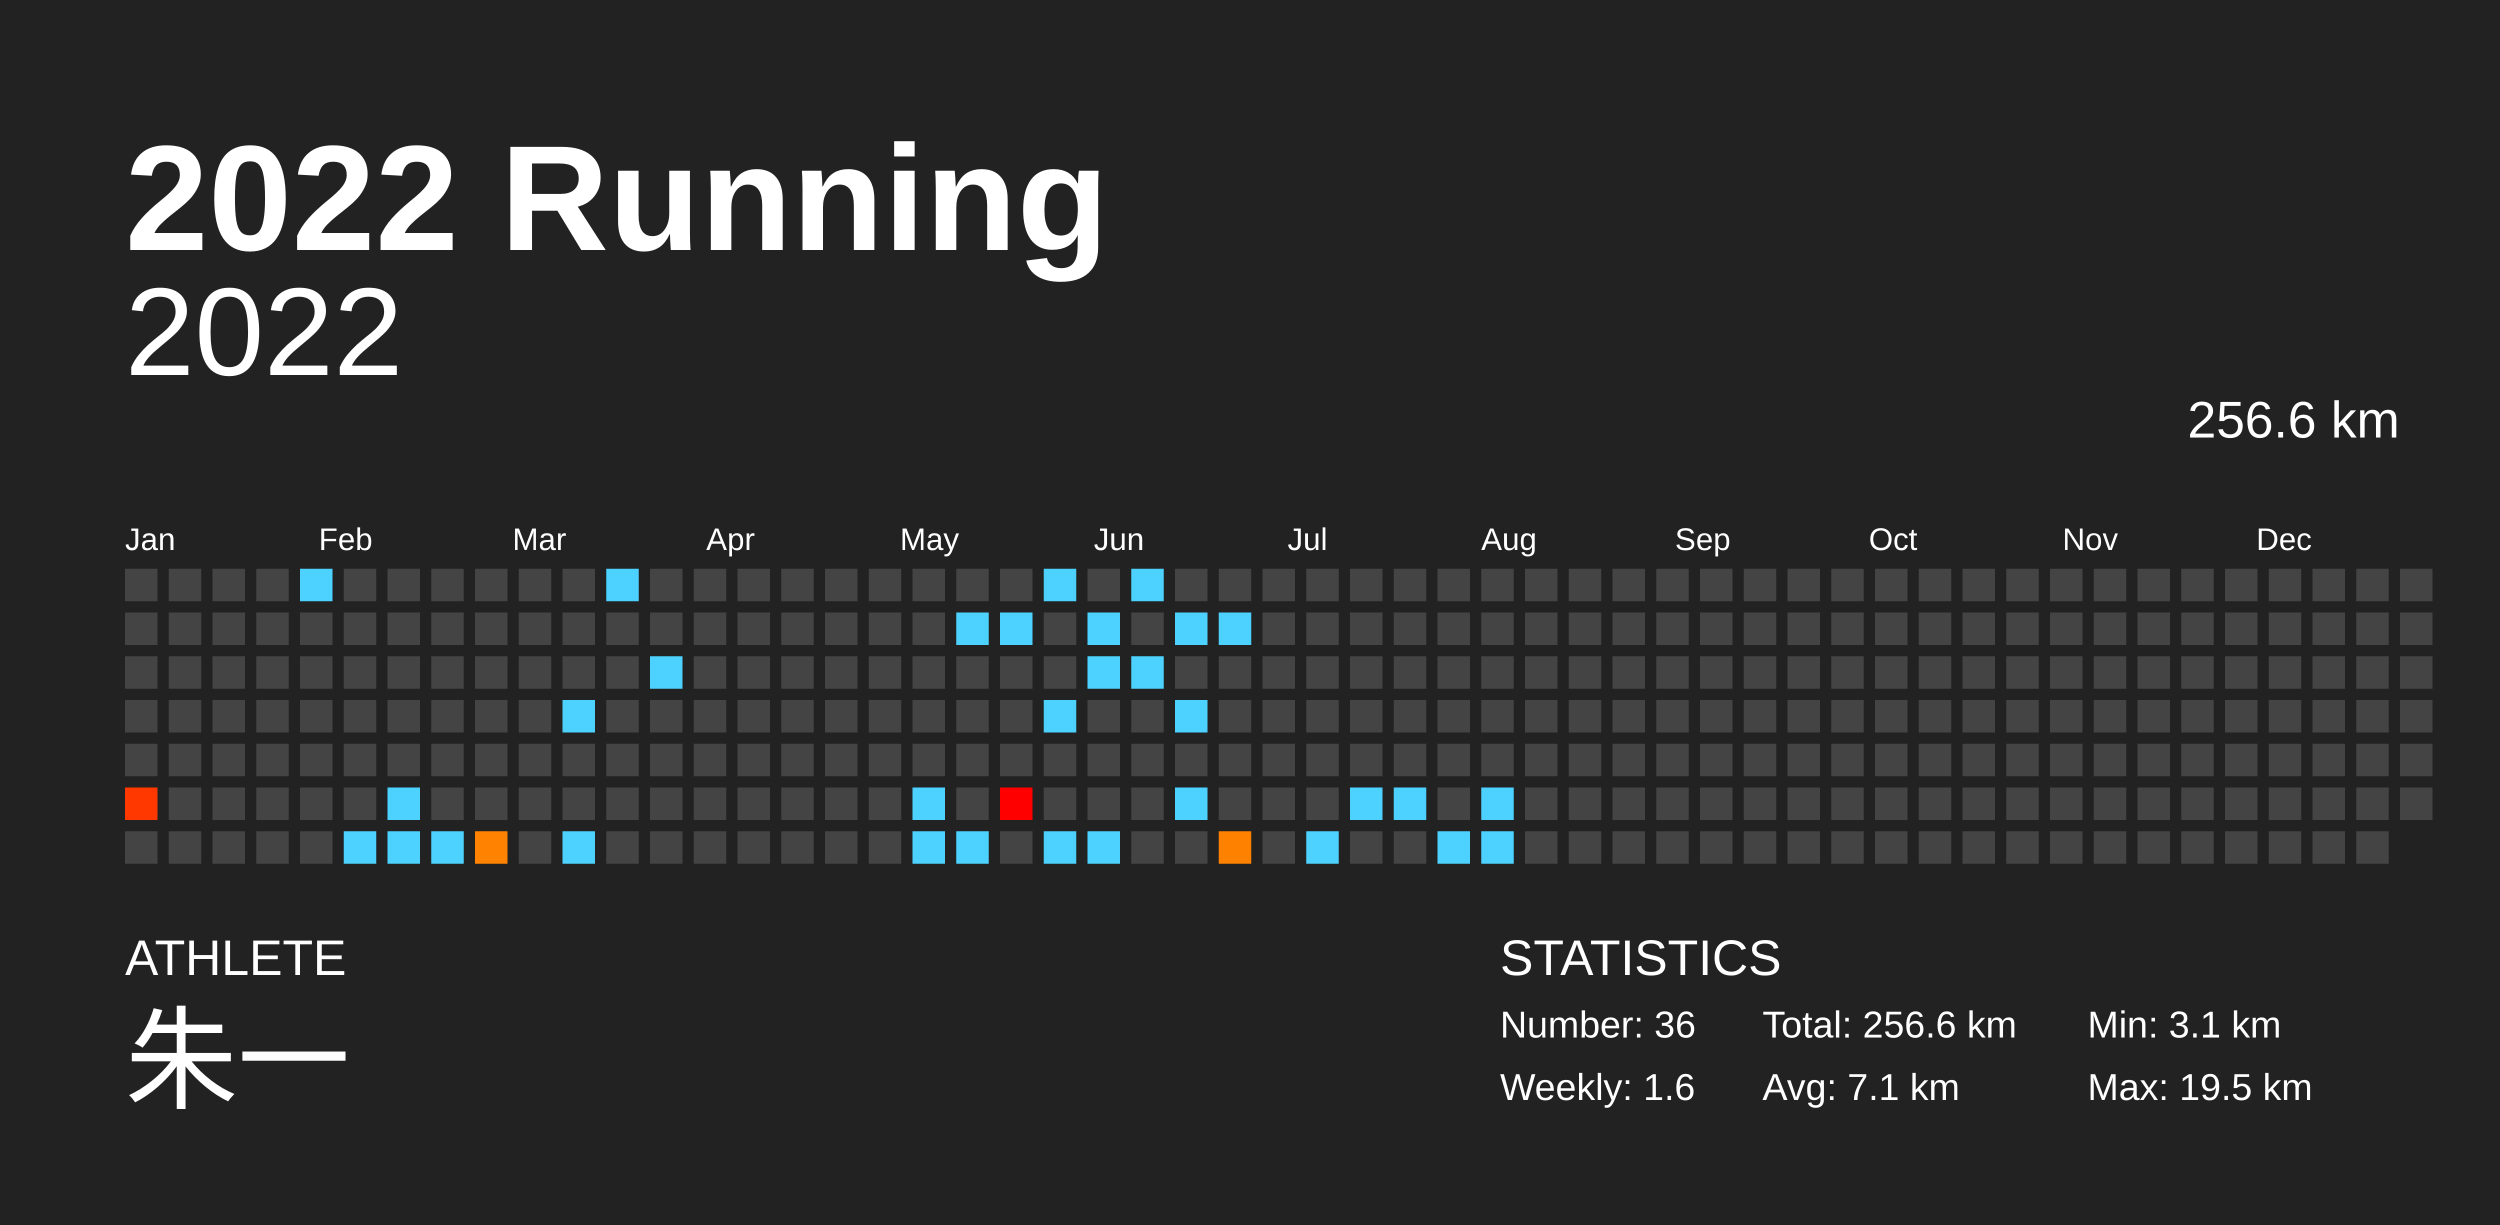
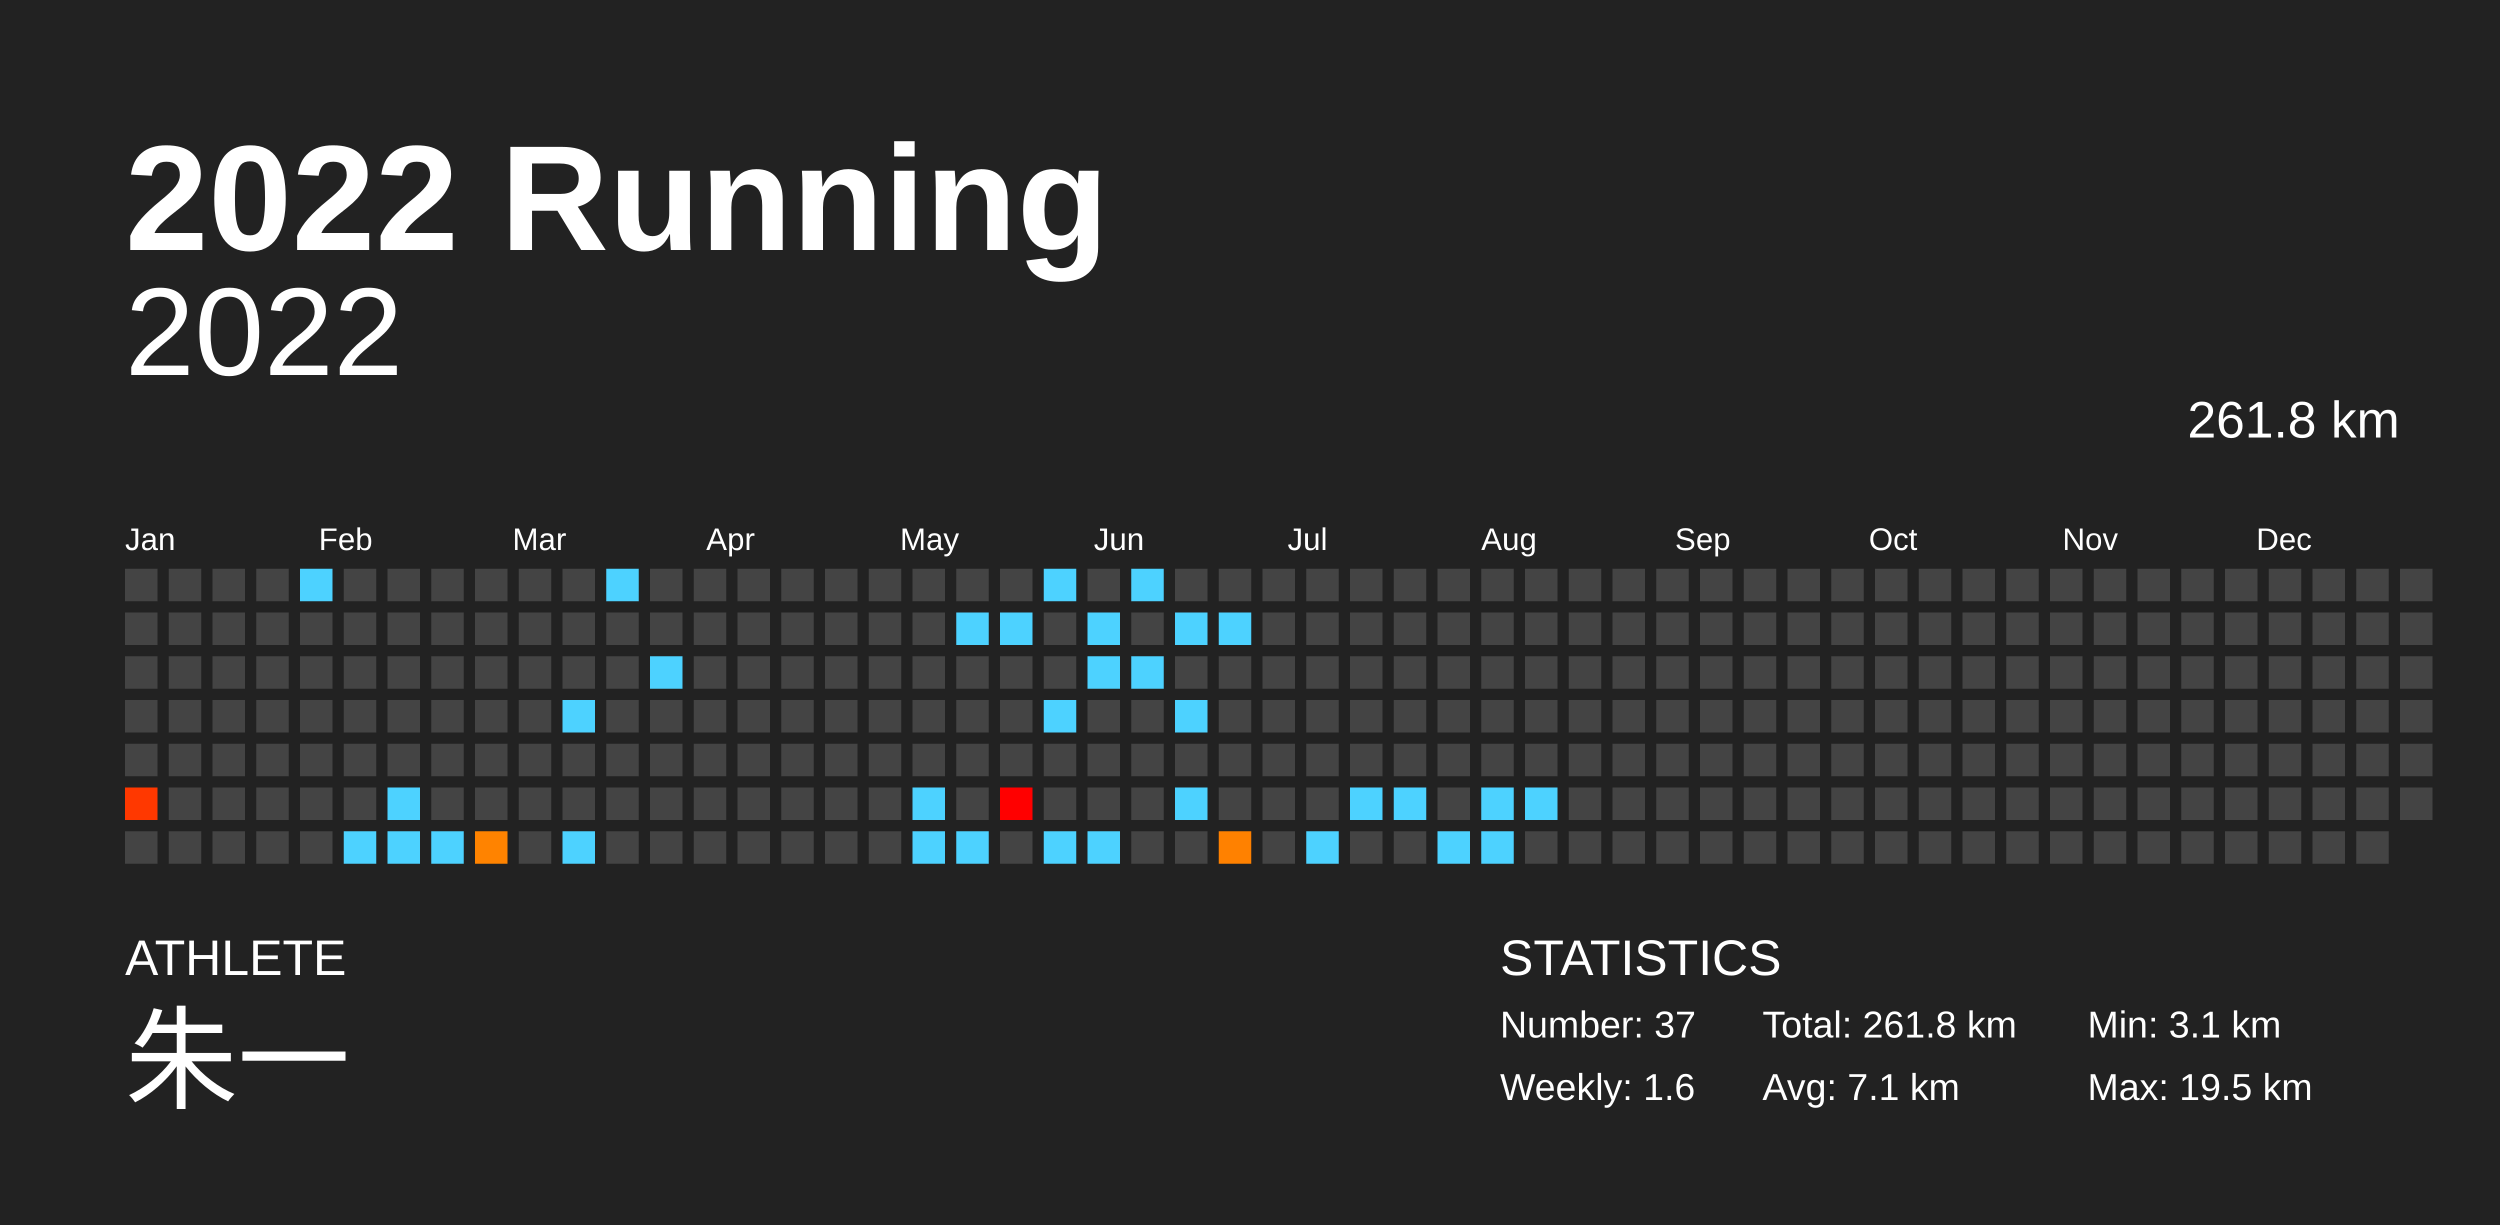
<svg xmlns="http://www.w3.org/2000/svg" baseProfile="full" height="98mm" version="1.1" viewBox="0,0,200,98" width="200mm">
  <defs />
  <rect fill="#222222" height="98" width="200" x="0" y="0" />
  <text fill="#FFFFFF" style="font-size:12px; font-family:Arial; font-weight:bold;" x="10" y="20">2022 Running</text>
  <text fill="#FFFFFF" style="font-size:4px; font-family:Arial" x="10" y="78">ATHLETE</text>
  <text fill="#FFFFFF" style="font-size:9px; font-family:Arial" x="10" y="88">朱一</text>
  <text fill="#FFFFFF" style="font-size:4px; font-family:Arial" x="120" y="78">STATISTICS</text>
-   <text fill="#FFFFFF" style="font-size:3px; font-family:Arial" x="120" y="83">Number: 36</text>
+   <text fill="#FFFFFF" style="font-size:3px; font-family:Arial" x="120" y="83">Number: 37</text>
  <text fill="#FFFFFF" style="font-size:3px; font-family:Arial" x="120" y="88">Weekly: 1.6</text>
-   <text fill="#FFFFFF" style="font-size:3px; font-family:Arial" x="141" y="83">Total: 256.6 km</text>
+   <text fill="#FFFFFF" style="font-size:3px; font-family:Arial" x="141" y="83">Total: 261.8 km</text>
  <text fill="#FFFFFF" style="font-size:3px; font-family:Arial" x="141" y="88">Avg: 7.1 km</text>
  <text fill="#FFFFFF" style="font-size:3px; font-family:Arial" x="167" y="83">Min: 3.1 km</text>
  <text fill="#FFFFFF" style="font-size:3px; font-family:Arial" x="167" y="88">Max: 19.5 km</text>
  <text alignment-baseline="hanging" fill="#FFFFFF" style="font-size:10.0px; font-family:Arial;" x="10" y="30">2022</text>
-   <text alignment-baseline="hanging" fill="#FFFFFF" style="font-size:4.125px; font-family:Arial;" x="175" y="35">256.6 km</text>
+   <text alignment-baseline="hanging" fill="#FFFFFF" style="font-size:4.125px; font-family:Arial;" x="175" y="35">261.8 km</text>
  <text fill="#FFFFFF" style="font-size:2.5px; font-family:Arial" x="10.0" y="44">Jan</text>
  <text fill="#FFFFFF" style="font-size:2.5px; font-family:Arial" x="25.5" y="44">Feb</text>
  <text fill="#FFFFFF" style="font-size:2.5px; font-family:Arial" x="41.0" y="44">Mar</text>
  <text fill="#FFFFFF" style="font-size:2.5px; font-family:Arial" x="56.5" y="44">Apr</text>
  <text fill="#FFFFFF" style="font-size:2.5px; font-family:Arial" x="72.0" y="44">May</text>
  <text fill="#FFFFFF" style="font-size:2.5px; font-family:Arial" x="87.5" y="44">Jun</text>
  <text fill="#FFFFFF" style="font-size:2.5px; font-family:Arial" x="103.0" y="44">Jul</text>
  <text fill="#FFFFFF" style="font-size:2.5px; font-family:Arial" x="118.5" y="44">Aug</text>
  <text fill="#FFFFFF" style="font-size:2.5px; font-family:Arial" x="134.0" y="44">Sep</text>
  <text fill="#FFFFFF" style="font-size:2.5px; font-family:Arial" x="149.5" y="44">Oct</text>
  <text fill="#FFFFFF" style="font-size:2.5px; font-family:Arial" x="165.0" y="44">Nov</text>
  <text fill="#FFFFFF" style="font-size:2.5px; font-family:Arial" x="180.5" y="44">Dec</text>
  <rect fill="#444444" height="2.6" width="2.6" x="10.0" y="45.5" />
  <rect fill="#444444" height="2.6" width="2.6" x="10.0" y="49.0" />
  <rect fill="#444444" height="2.6" width="2.6" x="10.0" y="52.5" />
  <rect fill="#444444" height="2.6" width="2.6" x="10.0" y="56.0" />
  <rect fill="#444444" height="2.6" width="2.6" x="10.0" y="59.5" />
  <rect fill="#ff3800" height="2.6" width="2.6" x="10.0" y="63.0" />
  <rect fill="#444444" height="2.6" width="2.6" x="10.0" y="66.5" />
  <rect fill="#444444" height="2.6" width="2.6" x="13.5" y="45.5" />
  <rect fill="#444444" height="2.6" width="2.6" x="13.5" y="49.0" />
  <rect fill="#444444" height="2.6" width="2.6" x="13.5" y="52.5" />
  <rect fill="#444444" height="2.6" width="2.6" x="13.5" y="56.0" />
  <rect fill="#444444" height="2.6" width="2.6" x="13.5" y="59.5" />
  <rect fill="#444444" height="2.6" width="2.6" x="13.5" y="63.0" />
  <rect fill="#444444" height="2.6" width="2.6" x="13.5" y="66.5" />
  <rect fill="#444444" height="2.6" width="2.6" x="17.0" y="45.5" />
  <rect fill="#444444" height="2.6" width="2.6" x="17.0" y="49.0" />
  <rect fill="#444444" height="2.6" width="2.6" x="17.0" y="52.5" />
  <rect fill="#444444" height="2.6" width="2.6" x="17.0" y="56.0" />
  <rect fill="#444444" height="2.6" width="2.6" x="17.0" y="59.5" />
  <rect fill="#444444" height="2.6" width="2.6" x="17.0" y="63.0" />
  <rect fill="#444444" height="2.6" width="2.6" x="17.0" y="66.5" />
  <rect fill="#444444" height="2.6" width="2.6" x="20.5" y="45.5" />
  <rect fill="#444444" height="2.6" width="2.6" x="20.5" y="49.0" />
  <rect fill="#444444" height="2.6" width="2.6" x="20.5" y="52.5" />
  <rect fill="#444444" height="2.6" width="2.6" x="20.5" y="56.0" />
  <rect fill="#444444" height="2.6" width="2.6" x="20.5" y="59.5" />
  <rect fill="#444444" height="2.6" width="2.6" x="20.5" y="63.0" />
  <rect fill="#444444" height="2.6" width="2.6" x="20.5" y="66.5" />
  <rect fill="#4dd2ff" height="2.6" width="2.6" x="24.0" y="45.5" />
  <rect fill="#444444" height="2.6" width="2.6" x="24.0" y="49.0" />
  <rect fill="#444444" height="2.6" width="2.6" x="24.0" y="52.5" />
  <rect fill="#444444" height="2.6" width="2.6" x="24.0" y="56.0" />
  <rect fill="#444444" height="2.6" width="2.6" x="24.0" y="59.5" />
  <rect fill="#444444" height="2.6" width="2.6" x="24.0" y="63.0" />
  <rect fill="#444444" height="2.6" width="2.6" x="24.0" y="66.5" />
  <rect fill="#444444" height="2.6" width="2.6" x="27.5" y="45.5" />
  <rect fill="#444444" height="2.6" width="2.6" x="27.5" y="49.0" />
  <rect fill="#444444" height="2.6" width="2.6" x="27.5" y="52.5" />
  <rect fill="#444444" height="2.6" width="2.6" x="27.5" y="56.0" />
  <rect fill="#444444" height="2.6" width="2.6" x="27.5" y="59.5" />
  <rect fill="#444444" height="2.6" width="2.6" x="27.5" y="63.0" />
  <rect fill="#4dd2ff" height="2.6" width="2.6" x="27.5" y="66.5" />
  <rect fill="#444444" height="2.6" width="2.6" x="31.0" y="45.5" />
  <rect fill="#444444" height="2.6" width="2.6" x="31.0" y="49.0" />
  <rect fill="#444444" height="2.6" width="2.6" x="31.0" y="52.5" />
  <rect fill="#444444" height="2.6" width="2.6" x="31.0" y="56.0" />
  <rect fill="#444444" height="2.6" width="2.6" x="31.0" y="59.5" />
  <rect fill="#4dd2ff" height="2.6" width="2.6" x="31.0" y="63.0" />
  <rect fill="#4dd2ff" height="2.6" width="2.6" x="31.0" y="66.5" />
  <rect fill="#444444" height="2.6" width="2.6" x="34.5" y="45.5" />
  <rect fill="#444444" height="2.6" width="2.6" x="34.5" y="49.0" />
  <rect fill="#444444" height="2.6" width="2.6" x="34.5" y="52.5" />
  <rect fill="#444444" height="2.6" width="2.6" x="34.5" y="56.0" />
  <rect fill="#444444" height="2.6" width="2.6" x="34.5" y="59.5" />
  <rect fill="#444444" height="2.6" width="2.6" x="34.5" y="63.0" />
  <rect fill="#4dd2ff" height="2.6" width="2.6" x="34.5" y="66.5" />
  <rect fill="#444444" height="2.6" width="2.6" x="38.0" y="45.5" />
  <rect fill="#444444" height="2.6" width="2.6" x="38.0" y="49.0" />
  <rect fill="#444444" height="2.6" width="2.6" x="38.0" y="52.5" />
  <rect fill="#444444" height="2.6" width="2.6" x="38.0" y="56.0" />
  <rect fill="#444444" height="2.6" width="2.6" x="38.0" y="59.5" />
  <rect fill="#444444" height="2.6" width="2.6" x="38.0" y="63.0" />
  <rect fill="#ff8300" height="2.6" width="2.6" x="38.0" y="66.5" />
  <rect fill="#444444" height="2.6" width="2.6" x="41.5" y="45.5" />
  <rect fill="#444444" height="2.6" width="2.6" x="41.5" y="49.0" />
  <rect fill="#444444" height="2.6" width="2.6" x="41.5" y="52.5" />
  <rect fill="#444444" height="2.6" width="2.6" x="41.5" y="56.0" />
  <rect fill="#444444" height="2.6" width="2.6" x="41.5" y="59.5" />
  <rect fill="#444444" height="2.6" width="2.6" x="41.5" y="63.0" />
  <rect fill="#444444" height="2.6" width="2.6" x="41.5" y="66.5" />
  <rect fill="#444444" height="2.6" width="2.6" x="45.0" y="45.5" />
  <rect fill="#444444" height="2.6" width="2.6" x="45.0" y="49.0" />
  <rect fill="#444444" height="2.6" width="2.6" x="45.0" y="52.5" />
  <rect fill="#4dd2ff" height="2.6" width="2.6" x="45.0" y="56.0" />
  <rect fill="#444444" height="2.6" width="2.6" x="45.0" y="59.5" />
  <rect fill="#444444" height="2.6" width="2.6" x="45.0" y="63.0" />
  <rect fill="#4dd2ff" height="2.6" width="2.6" x="45.0" y="66.5" />
  <rect fill="#4dd2ff" height="2.6" width="2.6" x="48.5" y="45.5" />
  <rect fill="#444444" height="2.6" width="2.6" x="48.5" y="49.0" />
  <rect fill="#444444" height="2.6" width="2.6" x="48.5" y="52.5" />
  <rect fill="#444444" height="2.6" width="2.6" x="48.5" y="56.0" />
  <rect fill="#444444" height="2.6" width="2.6" x="48.5" y="59.5" />
  <rect fill="#444444" height="2.6" width="2.6" x="48.5" y="63.0" />
  <rect fill="#444444" height="2.6" width="2.6" x="48.5" y="66.5" />
  <rect fill="#444444" height="2.6" width="2.6" x="52.0" y="45.5" />
  <rect fill="#444444" height="2.6" width="2.6" x="52.0" y="49.0" />
  <rect fill="#4dd2ff" height="2.6" width="2.6" x="52.0" y="52.5" />
  <rect fill="#444444" height="2.6" width="2.6" x="52.0" y="56.0" />
  <rect fill="#444444" height="2.6" width="2.6" x="52.0" y="59.5" />
  <rect fill="#444444" height="2.6" width="2.6" x="52.0" y="63.0" />
  <rect fill="#444444" height="2.6" width="2.6" x="52.0" y="66.5" />
  <rect fill="#444444" height="2.6" width="2.6" x="55.5" y="45.5" />
  <rect fill="#444444" height="2.6" width="2.6" x="55.5" y="49.0" />
  <rect fill="#444444" height="2.6" width="2.6" x="55.5" y="52.5" />
  <rect fill="#444444" height="2.6" width="2.6" x="55.5" y="56.0" />
  <rect fill="#444444" height="2.6" width="2.6" x="55.5" y="59.5" />
  <rect fill="#444444" height="2.6" width="2.6" x="55.5" y="63.0" />
  <rect fill="#444444" height="2.6" width="2.6" x="55.5" y="66.5" />
  <rect fill="#444444" height="2.6" width="2.6" x="59.0" y="45.5" />
  <rect fill="#444444" height="2.6" width="2.6" x="59.0" y="49.0" />
  <rect fill="#444444" height="2.6" width="2.6" x="59.0" y="52.5" />
  <rect fill="#444444" height="2.6" width="2.6" x="59.0" y="56.0" />
  <rect fill="#444444" height="2.6" width="2.6" x="59.0" y="59.5" />
  <rect fill="#444444" height="2.6" width="2.6" x="59.0" y="63.0" />
  <rect fill="#444444" height="2.6" width="2.6" x="59.0" y="66.5" />
  <rect fill="#444444" height="2.6" width="2.6" x="62.5" y="45.5" />
  <rect fill="#444444" height="2.6" width="2.6" x="62.5" y="49.0" />
  <rect fill="#444444" height="2.6" width="2.6" x="62.5" y="52.5" />
  <rect fill="#444444" height="2.6" width="2.6" x="62.5" y="56.0" />
  <rect fill="#444444" height="2.6" width="2.6" x="62.5" y="59.5" />
  <rect fill="#444444" height="2.6" width="2.6" x="62.5" y="63.0" />
  <rect fill="#444444" height="2.6" width="2.6" x="62.5" y="66.5" />
  <rect fill="#444444" height="2.6" width="2.6" x="66.0" y="45.5" />
  <rect fill="#444444" height="2.6" width="2.6" x="66.0" y="49.0" />
  <rect fill="#444444" height="2.6" width="2.6" x="66.0" y="52.5" />
  <rect fill="#444444" height="2.6" width="2.6" x="66.0" y="56.0" />
  <rect fill="#444444" height="2.6" width="2.6" x="66.0" y="59.5" />
  <rect fill="#444444" height="2.6" width="2.6" x="66.0" y="63.0" />
  <rect fill="#444444" height="2.6" width="2.6" x="66.0" y="66.5" />
  <rect fill="#444444" height="2.6" width="2.6" x="69.5" y="45.5" />
  <rect fill="#444444" height="2.6" width="2.6" x="69.5" y="49.0" />
  <rect fill="#444444" height="2.6" width="2.6" x="69.5" y="52.5" />
  <rect fill="#444444" height="2.6" width="2.6" x="69.5" y="56.0" />
  <rect fill="#444444" height="2.6" width="2.6" x="69.5" y="59.5" />
  <rect fill="#444444" height="2.6" width="2.6" x="69.5" y="63.0" />
  <rect fill="#444444" height="2.6" width="2.6" x="69.5" y="66.5" />
  <rect fill="#444444" height="2.6" width="2.6" x="73.0" y="45.5" />
  <rect fill="#444444" height="2.6" width="2.6" x="73.0" y="49.0" />
  <rect fill="#444444" height="2.6" width="2.6" x="73.0" y="52.5" />
  <rect fill="#444444" height="2.6" width="2.6" x="73.0" y="56.0" />
  <rect fill="#444444" height="2.6" width="2.6" x="73.0" y="59.5" />
  <rect fill="#4dd2ff" height="2.6" width="2.6" x="73.0" y="63.0" />
  <rect fill="#4dd2ff" height="2.6" width="2.6" x="73.0" y="66.5" />
  <rect fill="#444444" height="2.6" width="2.6" x="76.5" y="45.5" />
  <rect fill="#4dd2ff" height="2.6" width="2.6" x="76.5" y="49.0" />
  <rect fill="#444444" height="2.6" width="2.6" x="76.5" y="52.5" />
  <rect fill="#444444" height="2.6" width="2.6" x="76.5" y="56.0" />
  <rect fill="#444444" height="2.6" width="2.6" x="76.5" y="59.5" />
  <rect fill="#444444" height="2.6" width="2.6" x="76.5" y="63.0" />
  <rect fill="#4dd2ff" height="2.6" width="2.6" x="76.5" y="66.5" />
  <rect fill="#444444" height="2.6" width="2.6" x="80.0" y="45.5" />
  <rect fill="#4dd2ff" height="2.6" width="2.6" x="80.0" y="49.0" />
  <rect fill="#444444" height="2.6" width="2.6" x="80.0" y="52.5" />
  <rect fill="#444444" height="2.6" width="2.6" x="80.0" y="56.0" />
  <rect fill="#444444" height="2.6" width="2.6" x="80.0" y="59.5" />
  <rect fill="#ff0000" height="2.6" width="2.6" x="80.0" y="63.0" />
  <rect fill="#444444" height="2.6" width="2.6" x="80.0" y="66.5" />
  <rect fill="#4dd2ff" height="2.6" width="2.6" x="83.5" y="45.5" />
  <rect fill="#444444" height="2.6" width="2.6" x="83.5" y="49.0" />
  <rect fill="#444444" height="2.6" width="2.6" x="83.5" y="52.5" />
  <rect fill="#4dd2ff" height="2.6" width="2.6" x="83.5" y="56.0" />
  <rect fill="#444444" height="2.6" width="2.6" x="83.5" y="59.5" />
  <rect fill="#444444" height="2.6" width="2.6" x="83.5" y="63.0" />
  <rect fill="#4dd2ff" height="2.6" width="2.6" x="83.5" y="66.5" />
  <rect fill="#444444" height="2.6" width="2.6" x="87.0" y="45.5" />
  <rect fill="#4dd2ff" height="2.6" width="2.6" x="87.0" y="49.0" />
  <rect fill="#4dd2ff" height="2.6" width="2.6" x="87.0" y="52.5" />
  <rect fill="#444444" height="2.6" width="2.6" x="87.0" y="56.0" />
  <rect fill="#444444" height="2.6" width="2.6" x="87.0" y="59.5" />
  <rect fill="#444444" height="2.6" width="2.6" x="87.0" y="63.0" />
  <rect fill="#4dd2ff" height="2.6" width="2.6" x="87.0" y="66.5" />
  <rect fill="#4dd2ff" height="2.6" width="2.6" x="90.5" y="45.5" />
  <rect fill="#444444" height="2.6" width="2.6" x="90.5" y="49.0" />
  <rect fill="#4dd2ff" height="2.6" width="2.6" x="90.5" y="52.5" />
  <rect fill="#444444" height="2.6" width="2.6" x="90.5" y="56.0" />
  <rect fill="#444444" height="2.6" width="2.6" x="90.5" y="59.5" />
  <rect fill="#444444" height="2.6" width="2.6" x="90.5" y="63.0" />
  <rect fill="#444444" height="2.6" width="2.6" x="90.5" y="66.5" />
  <rect fill="#444444" height="2.6" width="2.6" x="94.0" y="45.5" />
  <rect fill="#4dd2ff" height="2.6" width="2.6" x="94.0" y="49.0" />
  <rect fill="#444444" height="2.6" width="2.6" x="94.0" y="52.5" />
  <rect fill="#4dd2ff" height="2.6" width="2.6" x="94.0" y="56.0" />
  <rect fill="#444444" height="2.6" width="2.6" x="94.0" y="59.5" />
  <rect fill="#4dd2ff" height="2.6" width="2.6" x="94.0" y="63.0" />
  <rect fill="#444444" height="2.6" width="2.6" x="94.0" y="66.5" />
  <rect fill="#444444" height="2.6" width="2.6" x="97.5" y="45.5" />
  <rect fill="#4dd2ff" height="2.6" width="2.6" x="97.5" y="49.0" />
  <rect fill="#444444" height="2.6" width="2.6" x="97.5" y="52.5" />
  <rect fill="#444444" height="2.6" width="2.6" x="97.5" y="56.0" />
  <rect fill="#444444" height="2.6" width="2.6" x="97.5" y="59.5" />
  <rect fill="#444444" height="2.6" width="2.6" x="97.5" y="63.0" />
  <rect fill="#ff8100" height="2.6" width="2.6" x="97.5" y="66.5" />
  <rect fill="#444444" height="2.6" width="2.6" x="101.0" y="45.5" />
  <rect fill="#444444" height="2.6" width="2.6" x="101.0" y="49.0" />
  <rect fill="#444444" height="2.6" width="2.6" x="101.0" y="52.5" />
  <rect fill="#444444" height="2.6" width="2.6" x="101.0" y="56.0" />
  <rect fill="#444444" height="2.6" width="2.6" x="101.0" y="59.5" />
  <rect fill="#444444" height="2.6" width="2.6" x="101.0" y="63.0" />
  <rect fill="#444444" height="2.6" width="2.6" x="101.0" y="66.5" />
  <rect fill="#444444" height="2.6" width="2.6" x="104.5" y="45.5" />
  <rect fill="#444444" height="2.6" width="2.6" x="104.5" y="49.0" />
  <rect fill="#444444" height="2.6" width="2.6" x="104.5" y="52.5" />
  <rect fill="#444444" height="2.6" width="2.6" x="104.5" y="56.0" />
  <rect fill="#444444" height="2.6" width="2.6" x="104.5" y="59.5" />
  <rect fill="#444444" height="2.6" width="2.6" x="104.5" y="63.0" />
  <rect fill="#4dd2ff" height="2.6" width="2.6" x="104.5" y="66.5" />
  <rect fill="#444444" height="2.6" width="2.6" x="108.0" y="45.5" />
  <rect fill="#444444" height="2.6" width="2.6" x="108.0" y="49.0" />
  <rect fill="#444444" height="2.6" width="2.6" x="108.0" y="52.5" />
  <rect fill="#444444" height="2.6" width="2.6" x="108.0" y="56.0" />
  <rect fill="#444444" height="2.6" width="2.6" x="108.0" y="59.5" />
  <rect fill="#4dd2ff" height="2.6" width="2.6" x="108.0" y="63.0" />
  <rect fill="#444444" height="2.6" width="2.6" x="108.0" y="66.5" />
  <rect fill="#444444" height="2.6" width="2.6" x="111.5" y="45.5" />
  <rect fill="#444444" height="2.6" width="2.6" x="111.5" y="49.0" />
  <rect fill="#444444" height="2.6" width="2.6" x="111.5" y="52.5" />
  <rect fill="#444444" height="2.6" width="2.6" x="111.5" y="56.0" />
  <rect fill="#444444" height="2.6" width="2.6" x="111.5" y="59.5" />
  <rect fill="#4dd2ff" height="2.6" width="2.6" x="111.5" y="63.0" />
  <rect fill="#444444" height="2.6" width="2.6" x="111.5" y="66.5" />
  <rect fill="#444444" height="2.6" width="2.6" x="115.0" y="45.5" />
  <rect fill="#444444" height="2.6" width="2.6" x="115.0" y="49.0" />
  <rect fill="#444444" height="2.6" width="2.6" x="115.0" y="52.5" />
  <rect fill="#444444" height="2.6" width="2.6" x="115.0" y="56.0" />
  <rect fill="#444444" height="2.6" width="2.6" x="115.0" y="59.5" />
  <rect fill="#444444" height="2.6" width="2.6" x="115.0" y="63.0" />
  <rect fill="#4dd2ff" height="2.6" width="2.6" x="115.0" y="66.5" />
  <rect fill="#444444" height="2.6" width="2.6" x="118.5" y="45.5" />
  <rect fill="#444444" height="2.6" width="2.6" x="118.5" y="49.0" />
  <rect fill="#444444" height="2.6" width="2.6" x="118.5" y="52.5" />
  <rect fill="#444444" height="2.6" width="2.6" x="118.5" y="56.0" />
  <rect fill="#444444" height="2.6" width="2.6" x="118.5" y="59.5" />
  <rect fill="#4dd2ff" height="2.6" width="2.6" x="118.5" y="63.0" />
  <rect fill="#4dd2ff" height="2.6" width="2.6" x="118.5" y="66.5" />
  <rect fill="#444444" height="2.6" width="2.6" x="122.0" y="45.5" />
  <rect fill="#444444" height="2.6" width="2.6" x="122.0" y="49.0" />
  <rect fill="#444444" height="2.6" width="2.6" x="122.0" y="52.5" />
  <rect fill="#444444" height="2.6" width="2.6" x="122.0" y="56.0" />
  <rect fill="#444444" height="2.6" width="2.6" x="122.0" y="59.5" />
-   <rect fill="#444444" height="2.6" width="2.6" x="122.0" y="63.0" />
+   <rect fill="#4dd2ff" height="2.6" width="2.6" x="122.0" y="63.0" />
  <rect fill="#444444" height="2.6" width="2.6" x="122.0" y="66.5" />
  <rect fill="#444444" height="2.6" width="2.6" x="125.5" y="45.5" />
  <rect fill="#444444" height="2.6" width="2.6" x="125.5" y="49.0" />
  <rect fill="#444444" height="2.6" width="2.6" x="125.5" y="52.5" />
  <rect fill="#444444" height="2.6" width="2.6" x="125.5" y="56.0" />
  <rect fill="#444444" height="2.6" width="2.6" x="125.5" y="59.5" />
  <rect fill="#444444" height="2.6" width="2.6" x="125.5" y="63.0" />
  <rect fill="#444444" height="2.6" width="2.6" x="125.5" y="66.5" />
  <rect fill="#444444" height="2.6" width="2.6" x="129.0" y="45.5" />
  <rect fill="#444444" height="2.6" width="2.6" x="129.0" y="49.0" />
  <rect fill="#444444" height="2.6" width="2.6" x="129.0" y="52.5" />
  <rect fill="#444444" height="2.6" width="2.6" x="129.0" y="56.0" />
  <rect fill="#444444" height="2.6" width="2.6" x="129.0" y="59.5" />
  <rect fill="#444444" height="2.6" width="2.6" x="129.0" y="63.0" />
  <rect fill="#444444" height="2.6" width="2.6" x="129.0" y="66.5" />
  <rect fill="#444444" height="2.6" width="2.6" x="132.5" y="45.5" />
  <rect fill="#444444" height="2.6" width="2.6" x="132.5" y="49.0" />
  <rect fill="#444444" height="2.6" width="2.6" x="132.5" y="52.5" />
  <rect fill="#444444" height="2.6" width="2.6" x="132.5" y="56.0" />
  <rect fill="#444444" height="2.6" width="2.6" x="132.5" y="59.5" />
  <rect fill="#444444" height="2.6" width="2.6" x="132.5" y="63.0" />
  <rect fill="#444444" height="2.6" width="2.6" x="132.5" y="66.5" />
  <rect fill="#444444" height="2.6" width="2.6" x="136.0" y="45.5" />
  <rect fill="#444444" height="2.6" width="2.6" x="136.0" y="49.0" />
  <rect fill="#444444" height="2.6" width="2.6" x="136.0" y="52.5" />
  <rect fill="#444444" height="2.6" width="2.6" x="136.0" y="56.0" />
  <rect fill="#444444" height="2.6" width="2.6" x="136.0" y="59.5" />
  <rect fill="#444444" height="2.6" width="2.6" x="136.0" y="63.0" />
  <rect fill="#444444" height="2.6" width="2.6" x="136.0" y="66.5" />
  <rect fill="#444444" height="2.6" width="2.6" x="139.5" y="45.5" />
  <rect fill="#444444" height="2.6" width="2.6" x="139.5" y="49.0" />
  <rect fill="#444444" height="2.6" width="2.6" x="139.5" y="52.5" />
  <rect fill="#444444" height="2.6" width="2.6" x="139.5" y="56.0" />
  <rect fill="#444444" height="2.6" width="2.6" x="139.5" y="59.5" />
  <rect fill="#444444" height="2.6" width="2.6" x="139.5" y="63.0" />
  <rect fill="#444444" height="2.6" width="2.6" x="139.5" y="66.5" />
  <rect fill="#444444" height="2.6" width="2.6" x="143.0" y="45.5" />
  <rect fill="#444444" height="2.6" width="2.6" x="143.0" y="49.0" />
  <rect fill="#444444" height="2.6" width="2.6" x="143.0" y="52.5" />
  <rect fill="#444444" height="2.6" width="2.6" x="143.0" y="56.0" />
  <rect fill="#444444" height="2.6" width="2.6" x="143.0" y="59.5" />
  <rect fill="#444444" height="2.6" width="2.6" x="143.0" y="63.0" />
  <rect fill="#444444" height="2.6" width="2.6" x="143.0" y="66.5" />
  <rect fill="#444444" height="2.6" width="2.6" x="146.5" y="45.5" />
  <rect fill="#444444" height="2.6" width="2.6" x="146.5" y="49.0" />
  <rect fill="#444444" height="2.6" width="2.6" x="146.5" y="52.5" />
  <rect fill="#444444" height="2.6" width="2.6" x="146.5" y="56.0" />
  <rect fill="#444444" height="2.6" width="2.6" x="146.5" y="59.5" />
  <rect fill="#444444" height="2.6" width="2.6" x="146.5" y="63.0" />
  <rect fill="#444444" height="2.6" width="2.6" x="146.5" y="66.5" />
  <rect fill="#444444" height="2.6" width="2.6" x="150.0" y="45.5" />
  <rect fill="#444444" height="2.6" width="2.6" x="150.0" y="49.0" />
  <rect fill="#444444" height="2.6" width="2.6" x="150.0" y="52.5" />
  <rect fill="#444444" height="2.6" width="2.6" x="150.0" y="56.0" />
  <rect fill="#444444" height="2.6" width="2.6" x="150.0" y="59.5" />
  <rect fill="#444444" height="2.6" width="2.6" x="150.0" y="63.0" />
  <rect fill="#444444" height="2.6" width="2.6" x="150.0" y="66.5" />
  <rect fill="#444444" height="2.6" width="2.6" x="153.5" y="45.5" />
  <rect fill="#444444" height="2.6" width="2.6" x="153.5" y="49.0" />
  <rect fill="#444444" height="2.6" width="2.6" x="153.5" y="52.5" />
  <rect fill="#444444" height="2.6" width="2.6" x="153.5" y="56.0" />
  <rect fill="#444444" height="2.6" width="2.6" x="153.5" y="59.5" />
  <rect fill="#444444" height="2.6" width="2.6" x="153.5" y="63.0" />
  <rect fill="#444444" height="2.6" width="2.6" x="153.5" y="66.5" />
  <rect fill="#444444" height="2.6" width="2.6" x="157.0" y="45.5" />
  <rect fill="#444444" height="2.6" width="2.6" x="157.0" y="49.0" />
  <rect fill="#444444" height="2.6" width="2.6" x="157.0" y="52.5" />
  <rect fill="#444444" height="2.6" width="2.6" x="157.0" y="56.0" />
  <rect fill="#444444" height="2.6" width="2.6" x="157.0" y="59.5" />
  <rect fill="#444444" height="2.6" width="2.6" x="157.0" y="63.0" />
  <rect fill="#444444" height="2.6" width="2.6" x="157.0" y="66.5" />
  <rect fill="#444444" height="2.6" width="2.6" x="160.5" y="45.5" />
  <rect fill="#444444" height="2.6" width="2.6" x="160.5" y="49.0" />
  <rect fill="#444444" height="2.6" width="2.6" x="160.5" y="52.5" />
  <rect fill="#444444" height="2.6" width="2.6" x="160.5" y="56.0" />
  <rect fill="#444444" height="2.6" width="2.6" x="160.5" y="59.5" />
  <rect fill="#444444" height="2.6" width="2.6" x="160.5" y="63.0" />
  <rect fill="#444444" height="2.6" width="2.6" x="160.5" y="66.5" />
  <rect fill="#444444" height="2.6" width="2.6" x="164.0" y="45.5" />
  <rect fill="#444444" height="2.6" width="2.6" x="164.0" y="49.0" />
  <rect fill="#444444" height="2.6" width="2.6" x="164.0" y="52.5" />
  <rect fill="#444444" height="2.6" width="2.6" x="164.0" y="56.0" />
  <rect fill="#444444" height="2.6" width="2.6" x="164.0" y="59.5" />
  <rect fill="#444444" height="2.6" width="2.6" x="164.0" y="63.0" />
  <rect fill="#444444" height="2.6" width="2.6" x="164.0" y="66.5" />
  <rect fill="#444444" height="2.6" width="2.6" x="167.5" y="45.5" />
  <rect fill="#444444" height="2.6" width="2.6" x="167.5" y="49.0" />
  <rect fill="#444444" height="2.6" width="2.6" x="167.5" y="52.5" />
  <rect fill="#444444" height="2.6" width="2.6" x="167.5" y="56.0" />
  <rect fill="#444444" height="2.6" width="2.6" x="167.5" y="59.5" />
  <rect fill="#444444" height="2.6" width="2.6" x="167.5" y="63.0" />
  <rect fill="#444444" height="2.6" width="2.6" x="167.5" y="66.5" />
  <rect fill="#444444" height="2.6" width="2.6" x="171.0" y="45.5" />
  <rect fill="#444444" height="2.6" width="2.6" x="171.0" y="49.0" />
  <rect fill="#444444" height="2.6" width="2.6" x="171.0" y="52.5" />
  <rect fill="#444444" height="2.6" width="2.6" x="171.0" y="56.0" />
  <rect fill="#444444" height="2.6" width="2.6" x="171.0" y="59.5" />
  <rect fill="#444444" height="2.6" width="2.6" x="171.0" y="63.0" />
  <rect fill="#444444" height="2.6" width="2.6" x="171.0" y="66.5" />
  <rect fill="#444444" height="2.6" width="2.6" x="174.5" y="45.5" />
  <rect fill="#444444" height="2.6" width="2.6" x="174.5" y="49.0" />
  <rect fill="#444444" height="2.6" width="2.6" x="174.5" y="52.5" />
  <rect fill="#444444" height="2.6" width="2.6" x="174.5" y="56.0" />
  <rect fill="#444444" height="2.6" width="2.6" x="174.5" y="59.5" />
  <rect fill="#444444" height="2.6" width="2.6" x="174.5" y="63.0" />
  <rect fill="#444444" height="2.6" width="2.6" x="174.5" y="66.5" />
  <rect fill="#444444" height="2.6" width="2.6" x="178.0" y="45.5" />
  <rect fill="#444444" height="2.6" width="2.6" x="178.0" y="49.0" />
  <rect fill="#444444" height="2.6" width="2.6" x="178.0" y="52.5" />
  <rect fill="#444444" height="2.6" width="2.6" x="178.0" y="56.0" />
  <rect fill="#444444" height="2.6" width="2.6" x="178.0" y="59.5" />
  <rect fill="#444444" height="2.6" width="2.6" x="178.0" y="63.0" />
  <rect fill="#444444" height="2.6" width="2.6" x="178.0" y="66.5" />
  <rect fill="#444444" height="2.6" width="2.6" x="181.5" y="45.5" />
  <rect fill="#444444" height="2.6" width="2.6" x="181.5" y="49.0" />
  <rect fill="#444444" height="2.6" width="2.6" x="181.5" y="52.5" />
  <rect fill="#444444" height="2.6" width="2.6" x="181.5" y="56.0" />
  <rect fill="#444444" height="2.6" width="2.6" x="181.5" y="59.5" />
  <rect fill="#444444" height="2.6" width="2.6" x="181.5" y="63.0" />
  <rect fill="#444444" height="2.6" width="2.6" x="181.5" y="66.5" />
  <rect fill="#444444" height="2.6" width="2.6" x="185.0" y="45.5" />
  <rect fill="#444444" height="2.6" width="2.6" x="185.0" y="49.0" />
  <rect fill="#444444" height="2.6" width="2.6" x="185.0" y="52.5" />
  <rect fill="#444444" height="2.6" width="2.6" x="185.0" y="56.0" />
  <rect fill="#444444" height="2.6" width="2.6" x="185.0" y="59.5" />
  <rect fill="#444444" height="2.6" width="2.6" x="185.0" y="63.0" />
  <rect fill="#444444" height="2.6" width="2.6" x="185.0" y="66.5" />
  <rect fill="#444444" height="2.6" width="2.6" x="188.5" y="45.5" />
  <rect fill="#444444" height="2.6" width="2.6" x="188.5" y="49.0" />
  <rect fill="#444444" height="2.6" width="2.6" x="188.5" y="52.5" />
  <rect fill="#444444" height="2.6" width="2.6" x="188.5" y="56.0" />
  <rect fill="#444444" height="2.6" width="2.6" x="188.5" y="59.5" />
  <rect fill="#444444" height="2.6" width="2.6" x="188.5" y="63.0" />
  <rect fill="#444444" height="2.6" width="2.6" x="188.5" y="66.5" />
  <rect fill="#444444" height="2.6" width="2.6" x="192.0" y="45.5" />
  <rect fill="#444444" height="2.6" width="2.6" x="192.0" y="49.0" />
  <rect fill="#444444" height="2.6" width="2.6" x="192.0" y="52.5" />
  <rect fill="#444444" height="2.6" width="2.6" x="192.0" y="56.0" />
  <rect fill="#444444" height="2.6" width="2.6" x="192.0" y="59.5" />
  <rect fill="#444444" height="2.6" width="2.6" x="192.0" y="63.0" />
</svg>
